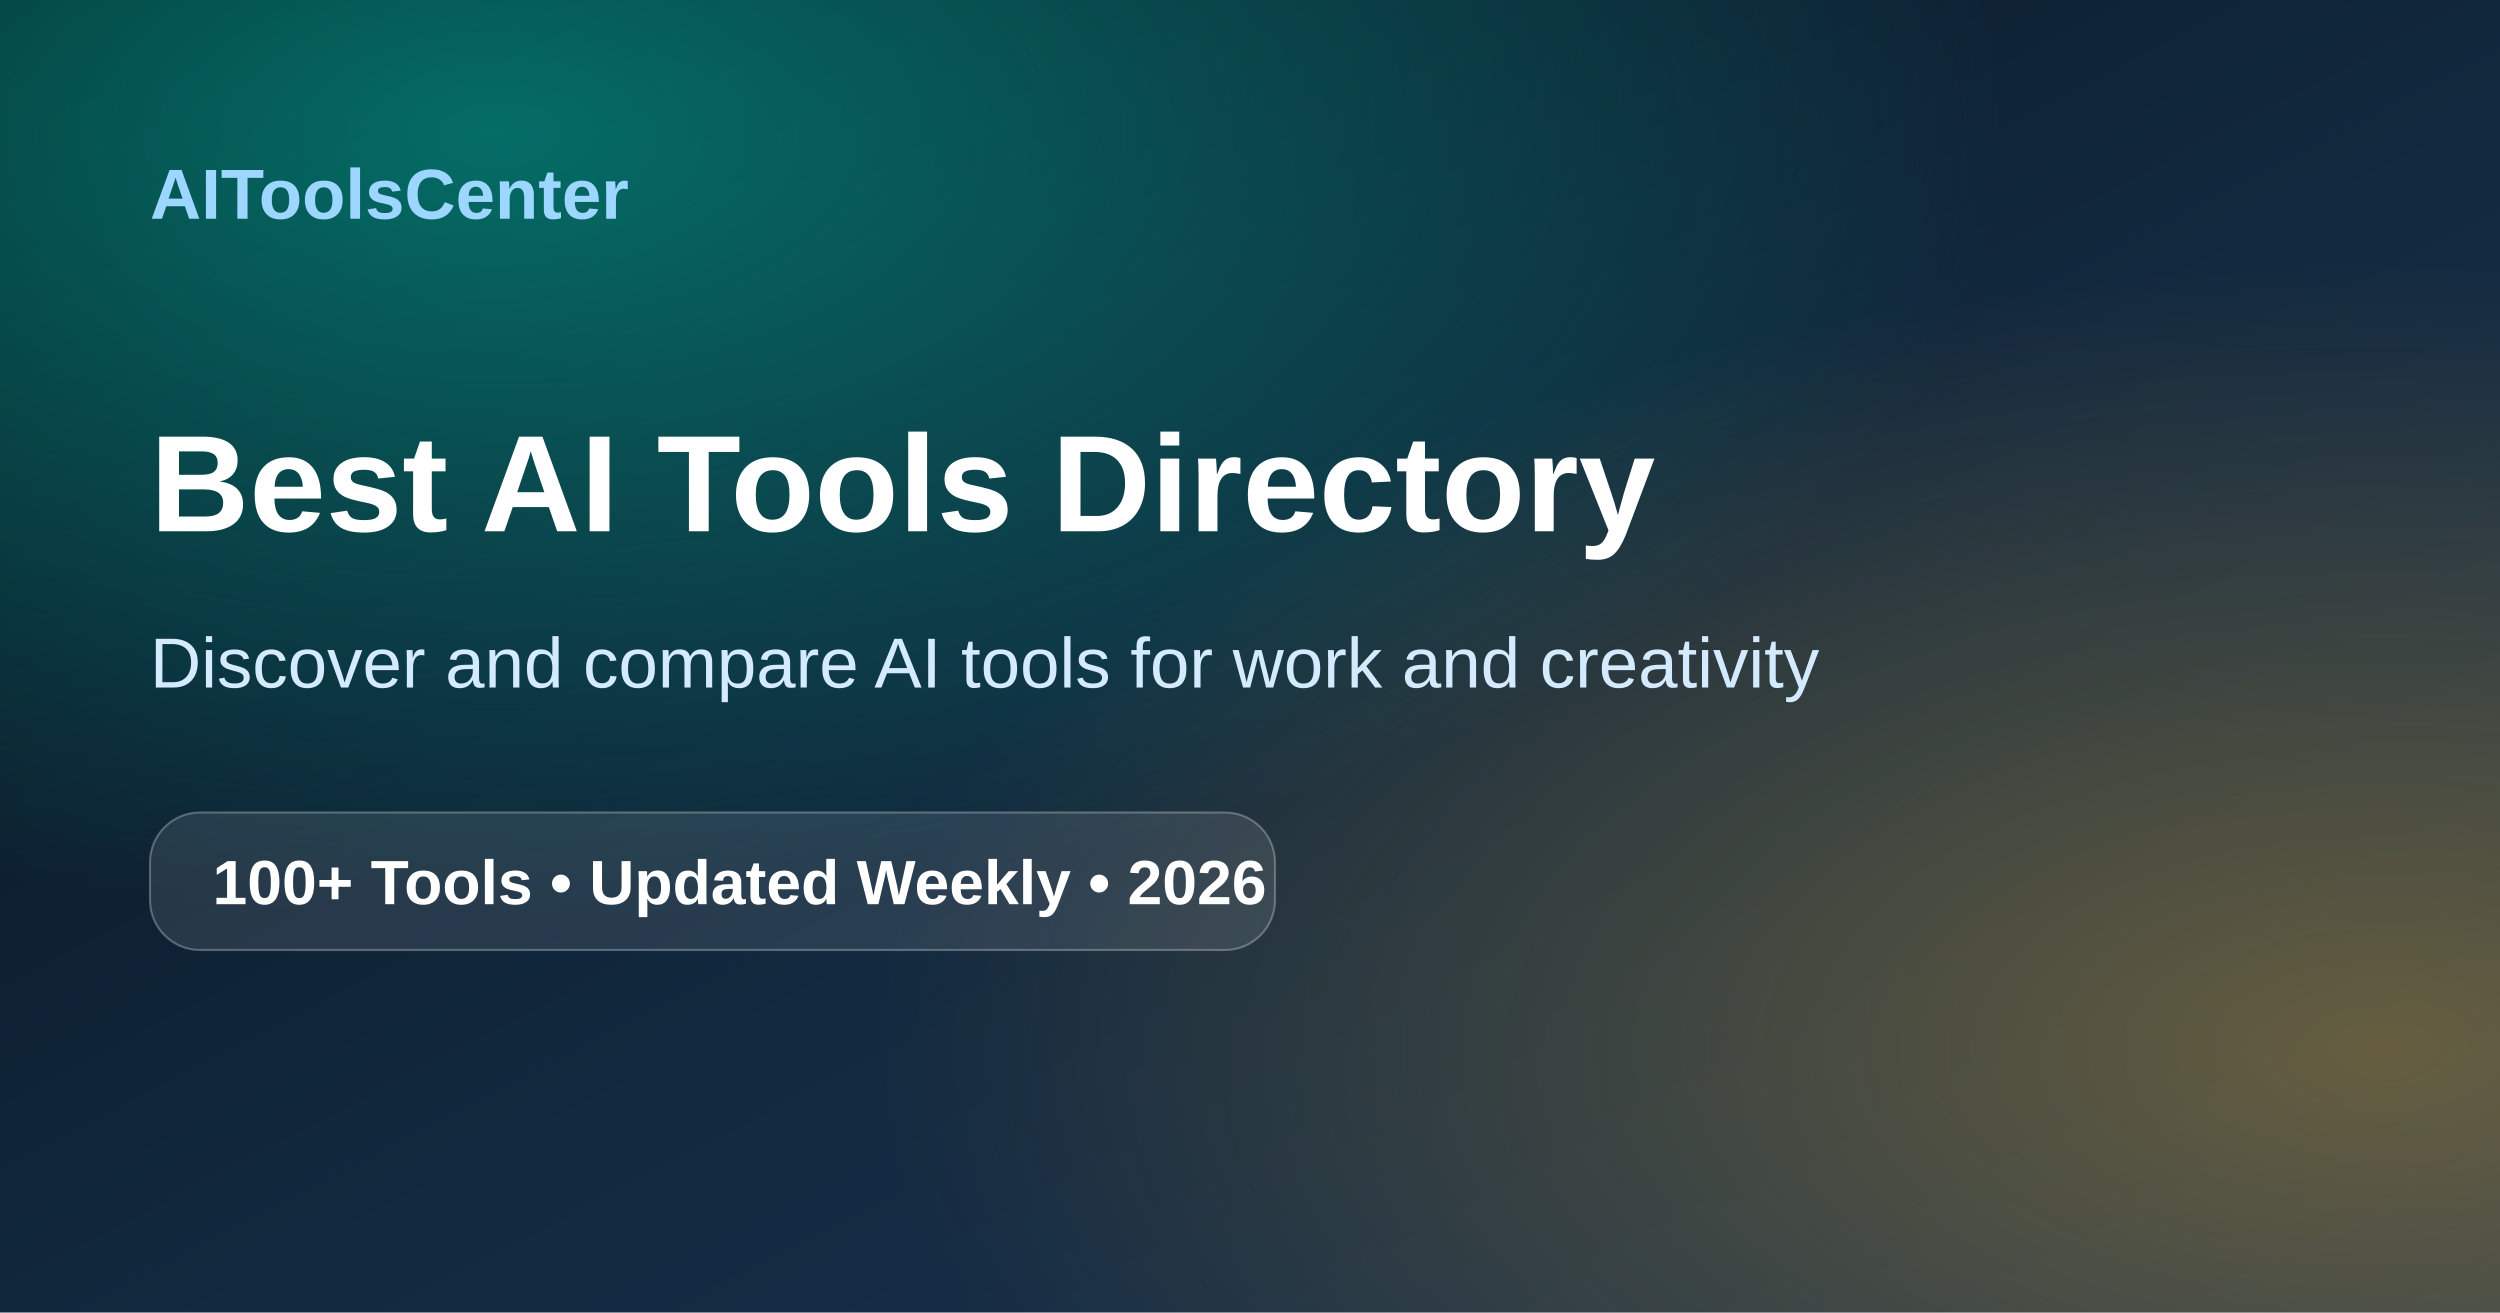
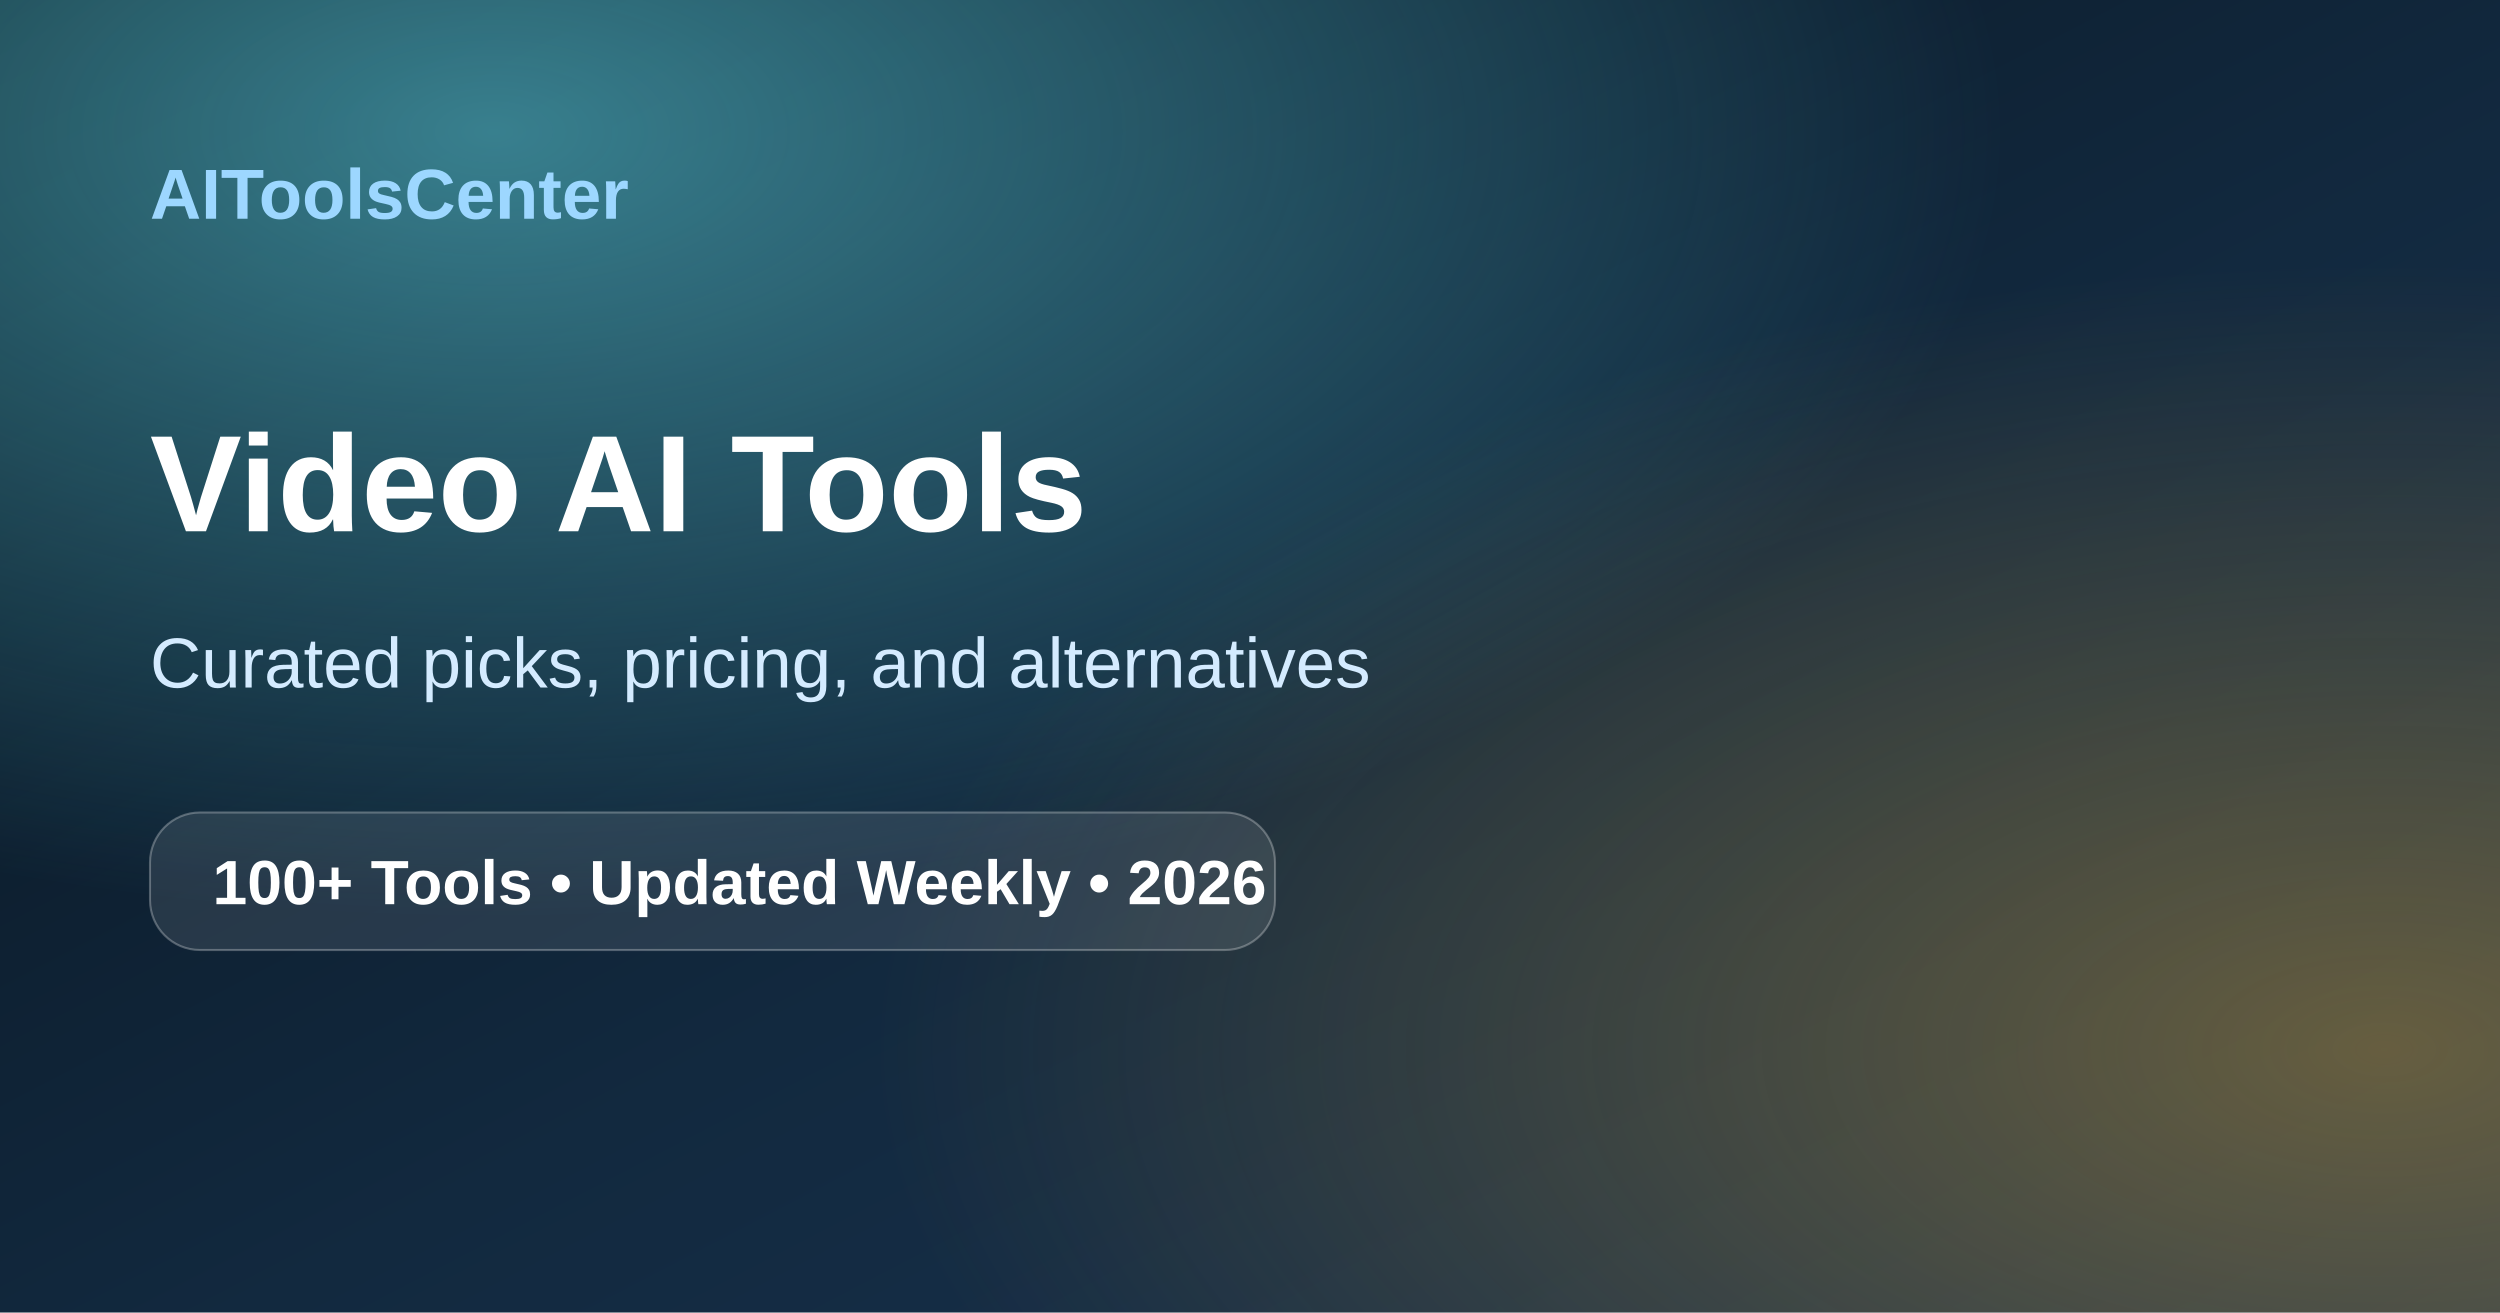
- <svg xmlns="http://www.w3.org/2000/svg" width="1200" height="630" viewBox="0 0 1200 630" role="img" aria-label="Best AI Tools Directory">
+ <svg xmlns="http://www.w3.org/2000/svg" width="1200" height="630" viewBox="0 0 1200 630" role="img" aria-label="Video AI Tools">
  <defs>
    <linearGradient id="bg" x1="0%" y1="0%" x2="100%" y2="100%">
      <stop offset="0%" stop-color="#06111a" />
      <stop offset="55%" stop-color="#12293f" />
      <stop offset="100%" stop-color="#1a3350" />
    </linearGradient>
    <radialGradient id="glowA" cx="20%" cy="10%" r="60%">
-       <stop offset="0%" stop-color="#00c2a8" stop-opacity="0.5" />
-       <stop offset="100%" stop-color="#00c2a8" stop-opacity="0" />
+       <stop offset="0%" stop-color="#67e8f9" stop-opacity="0.5" />
+       <stop offset="100%" stop-color="#67e8f9" stop-opacity="0" />
    </radialGradient>
    <radialGradient id="glowB" cx="95%" cy="80%" r="60%">
      <stop offset="0%" stop-color="#f7b32b" stop-opacity="0.35" />
      <stop offset="100%" stop-color="#f7b32b" stop-opacity="0" />
    </radialGradient>
  </defs>
  <rect width="1200" height="630" fill="url(#bg)" />
  <rect width="1200" height="630" fill="url(#glowA)" />
  <rect width="1200" height="630" fill="url(#glowB)" />
  <g>
    <text x="72" y="105" fill="#9dd7ff" font-size="34" font-family="Arial, Helvetica, sans-serif" font-weight="700">AIToolsCenter</text>
-     <text x="72" y="255" fill="#ffffff" font-size="66" font-family="Arial, Helvetica, sans-serif" font-weight="800">Best AI Tools Directory</text>
-     <text x="72" y="330" fill="#d4ebff" font-size="34" font-family="Arial, Helvetica, sans-serif" font-weight="500">Discover and compare AI tools for work and creativity</text>
+     <text x="72" y="255" fill="#ffffff" font-size="66" font-family="Arial, Helvetica, sans-serif" font-weight="800">Video AI Tools</text>
+     <text x="72" y="330" fill="#d4ebff" font-size="34" font-family="Arial, Helvetica, sans-serif" font-weight="500">Curated picks, pricing, and alternatives</text>
    <rect x="72" y="390" rx="24" ry="24" width="540" height="66" fill="rgba(255,255,255,0.1)" stroke="rgba(255,255,255,0.28)" />
    <text x="102" y="434" fill="#ffffff" font-size="30" font-family="Arial, Helvetica, sans-serif" font-weight="700">100+ Tools • Updated Weekly • 2026</text>
  </g>
</svg>
